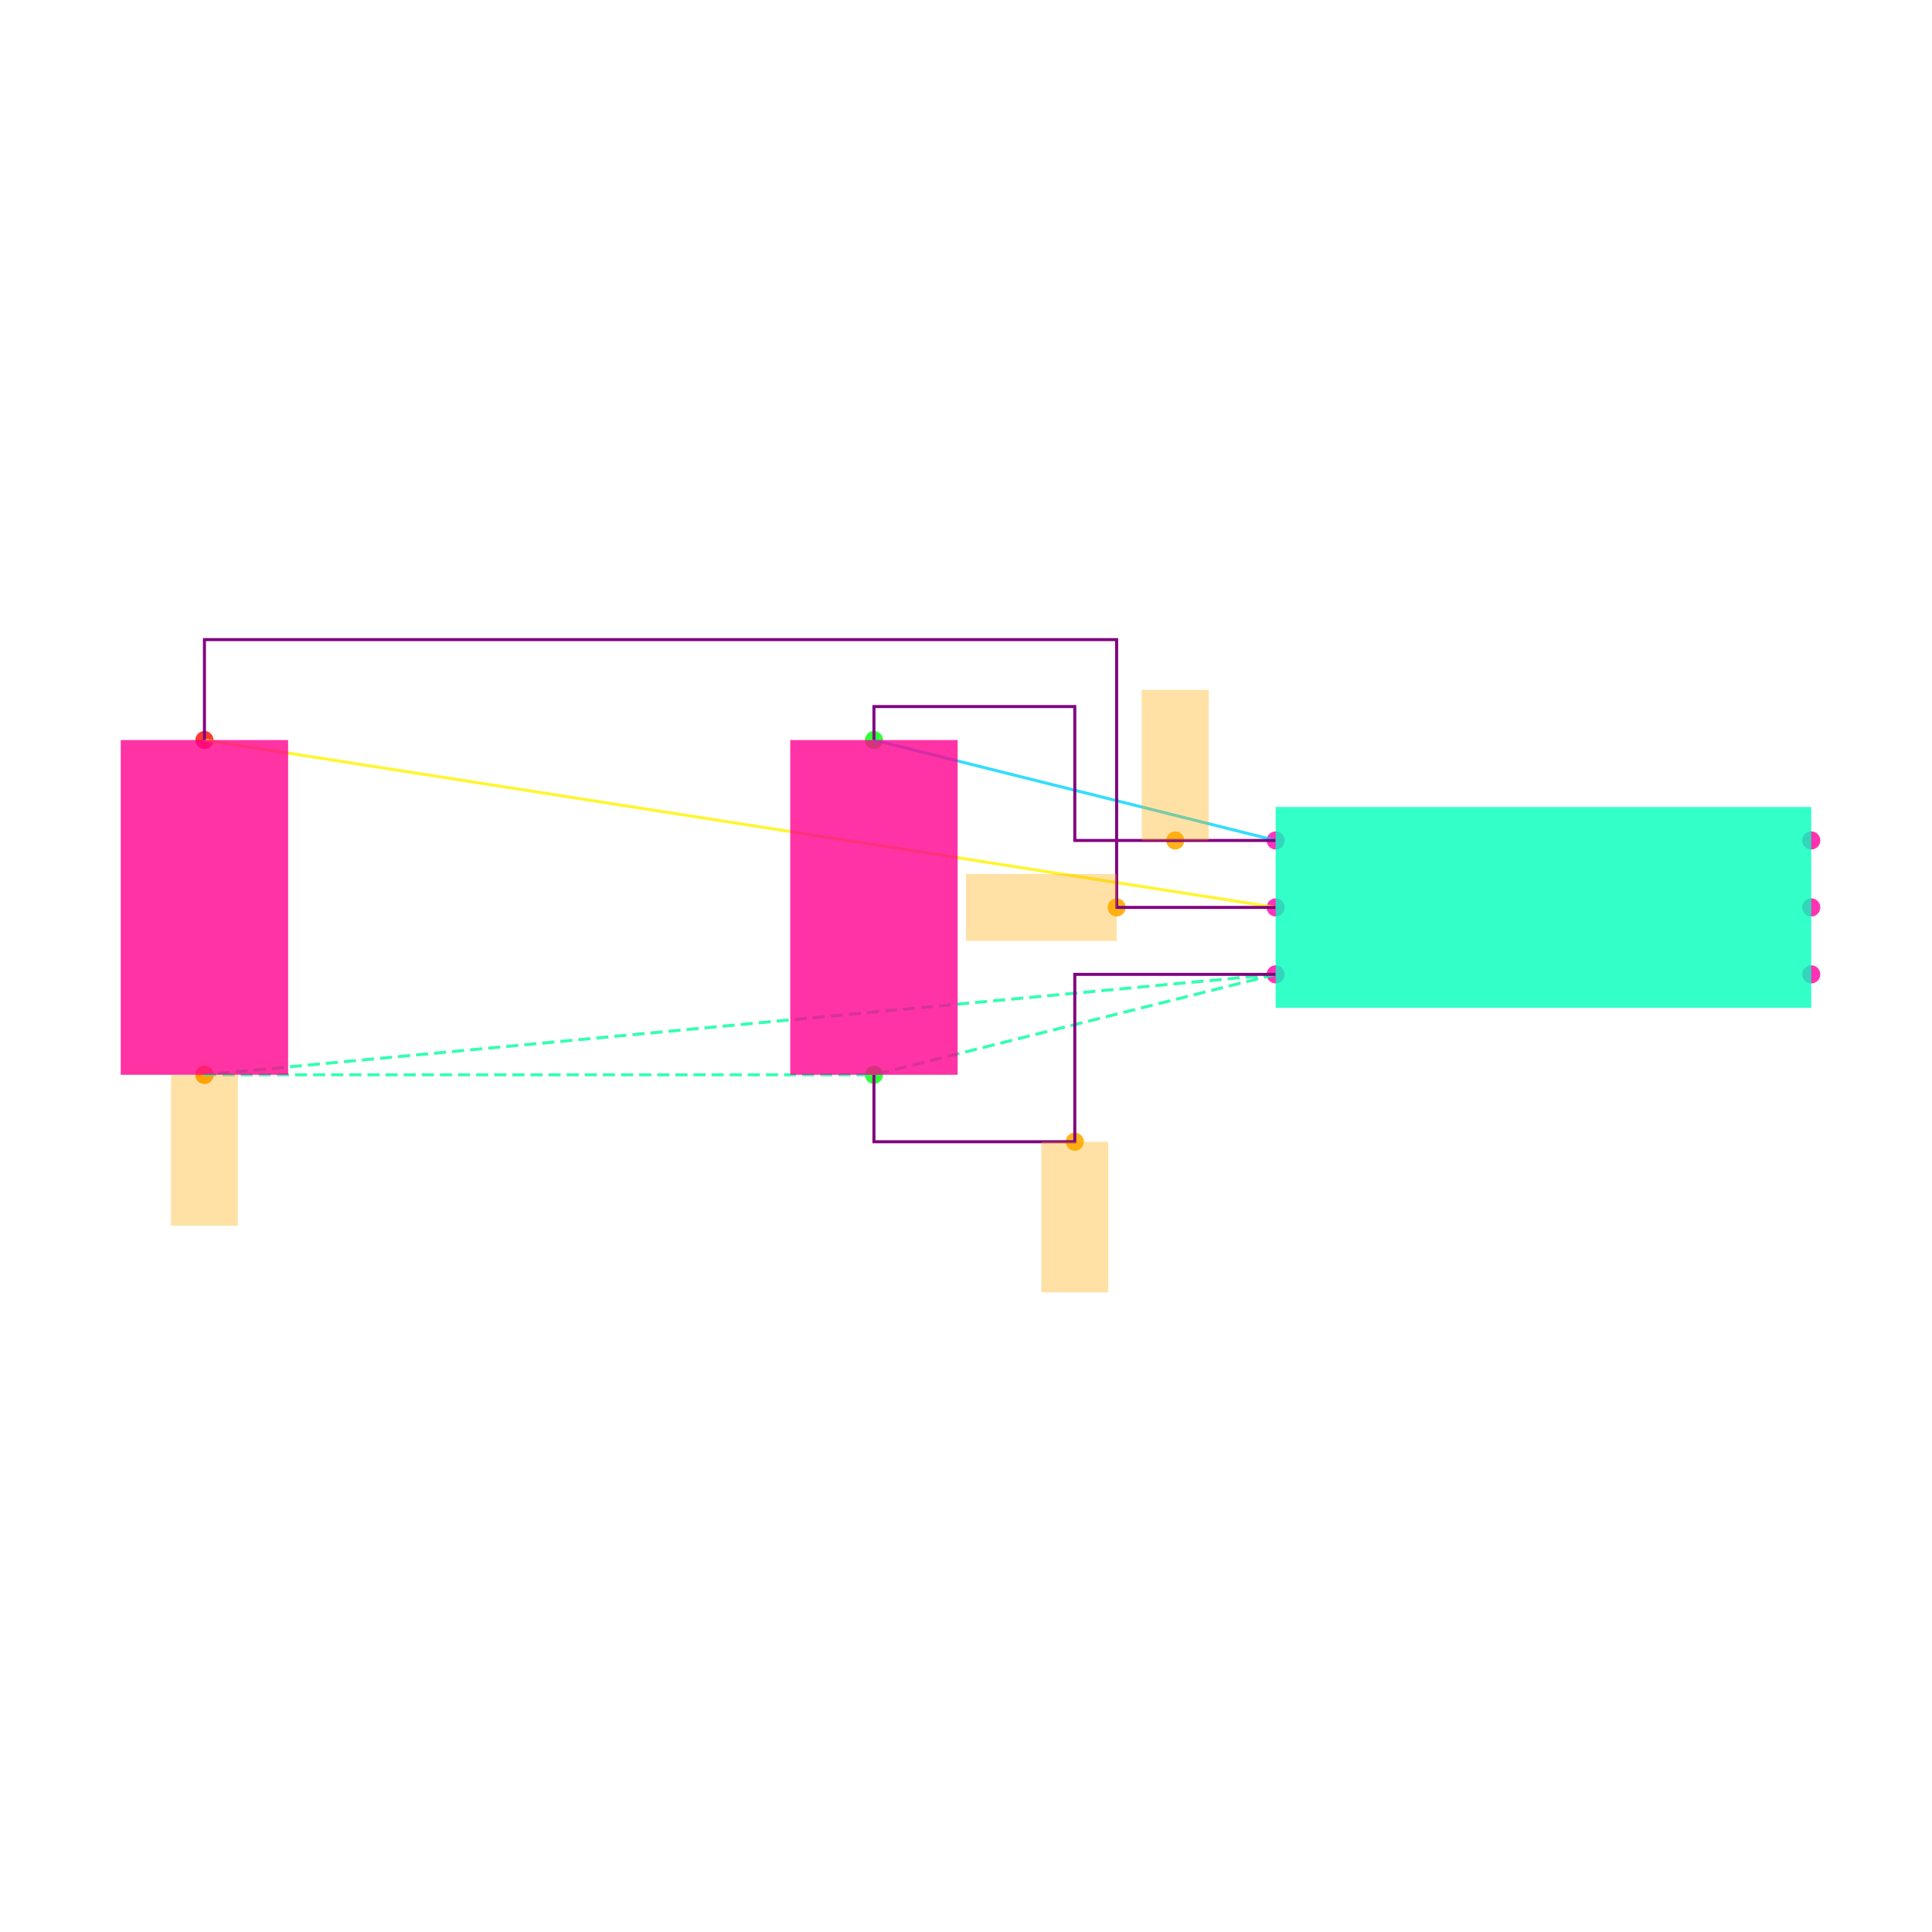
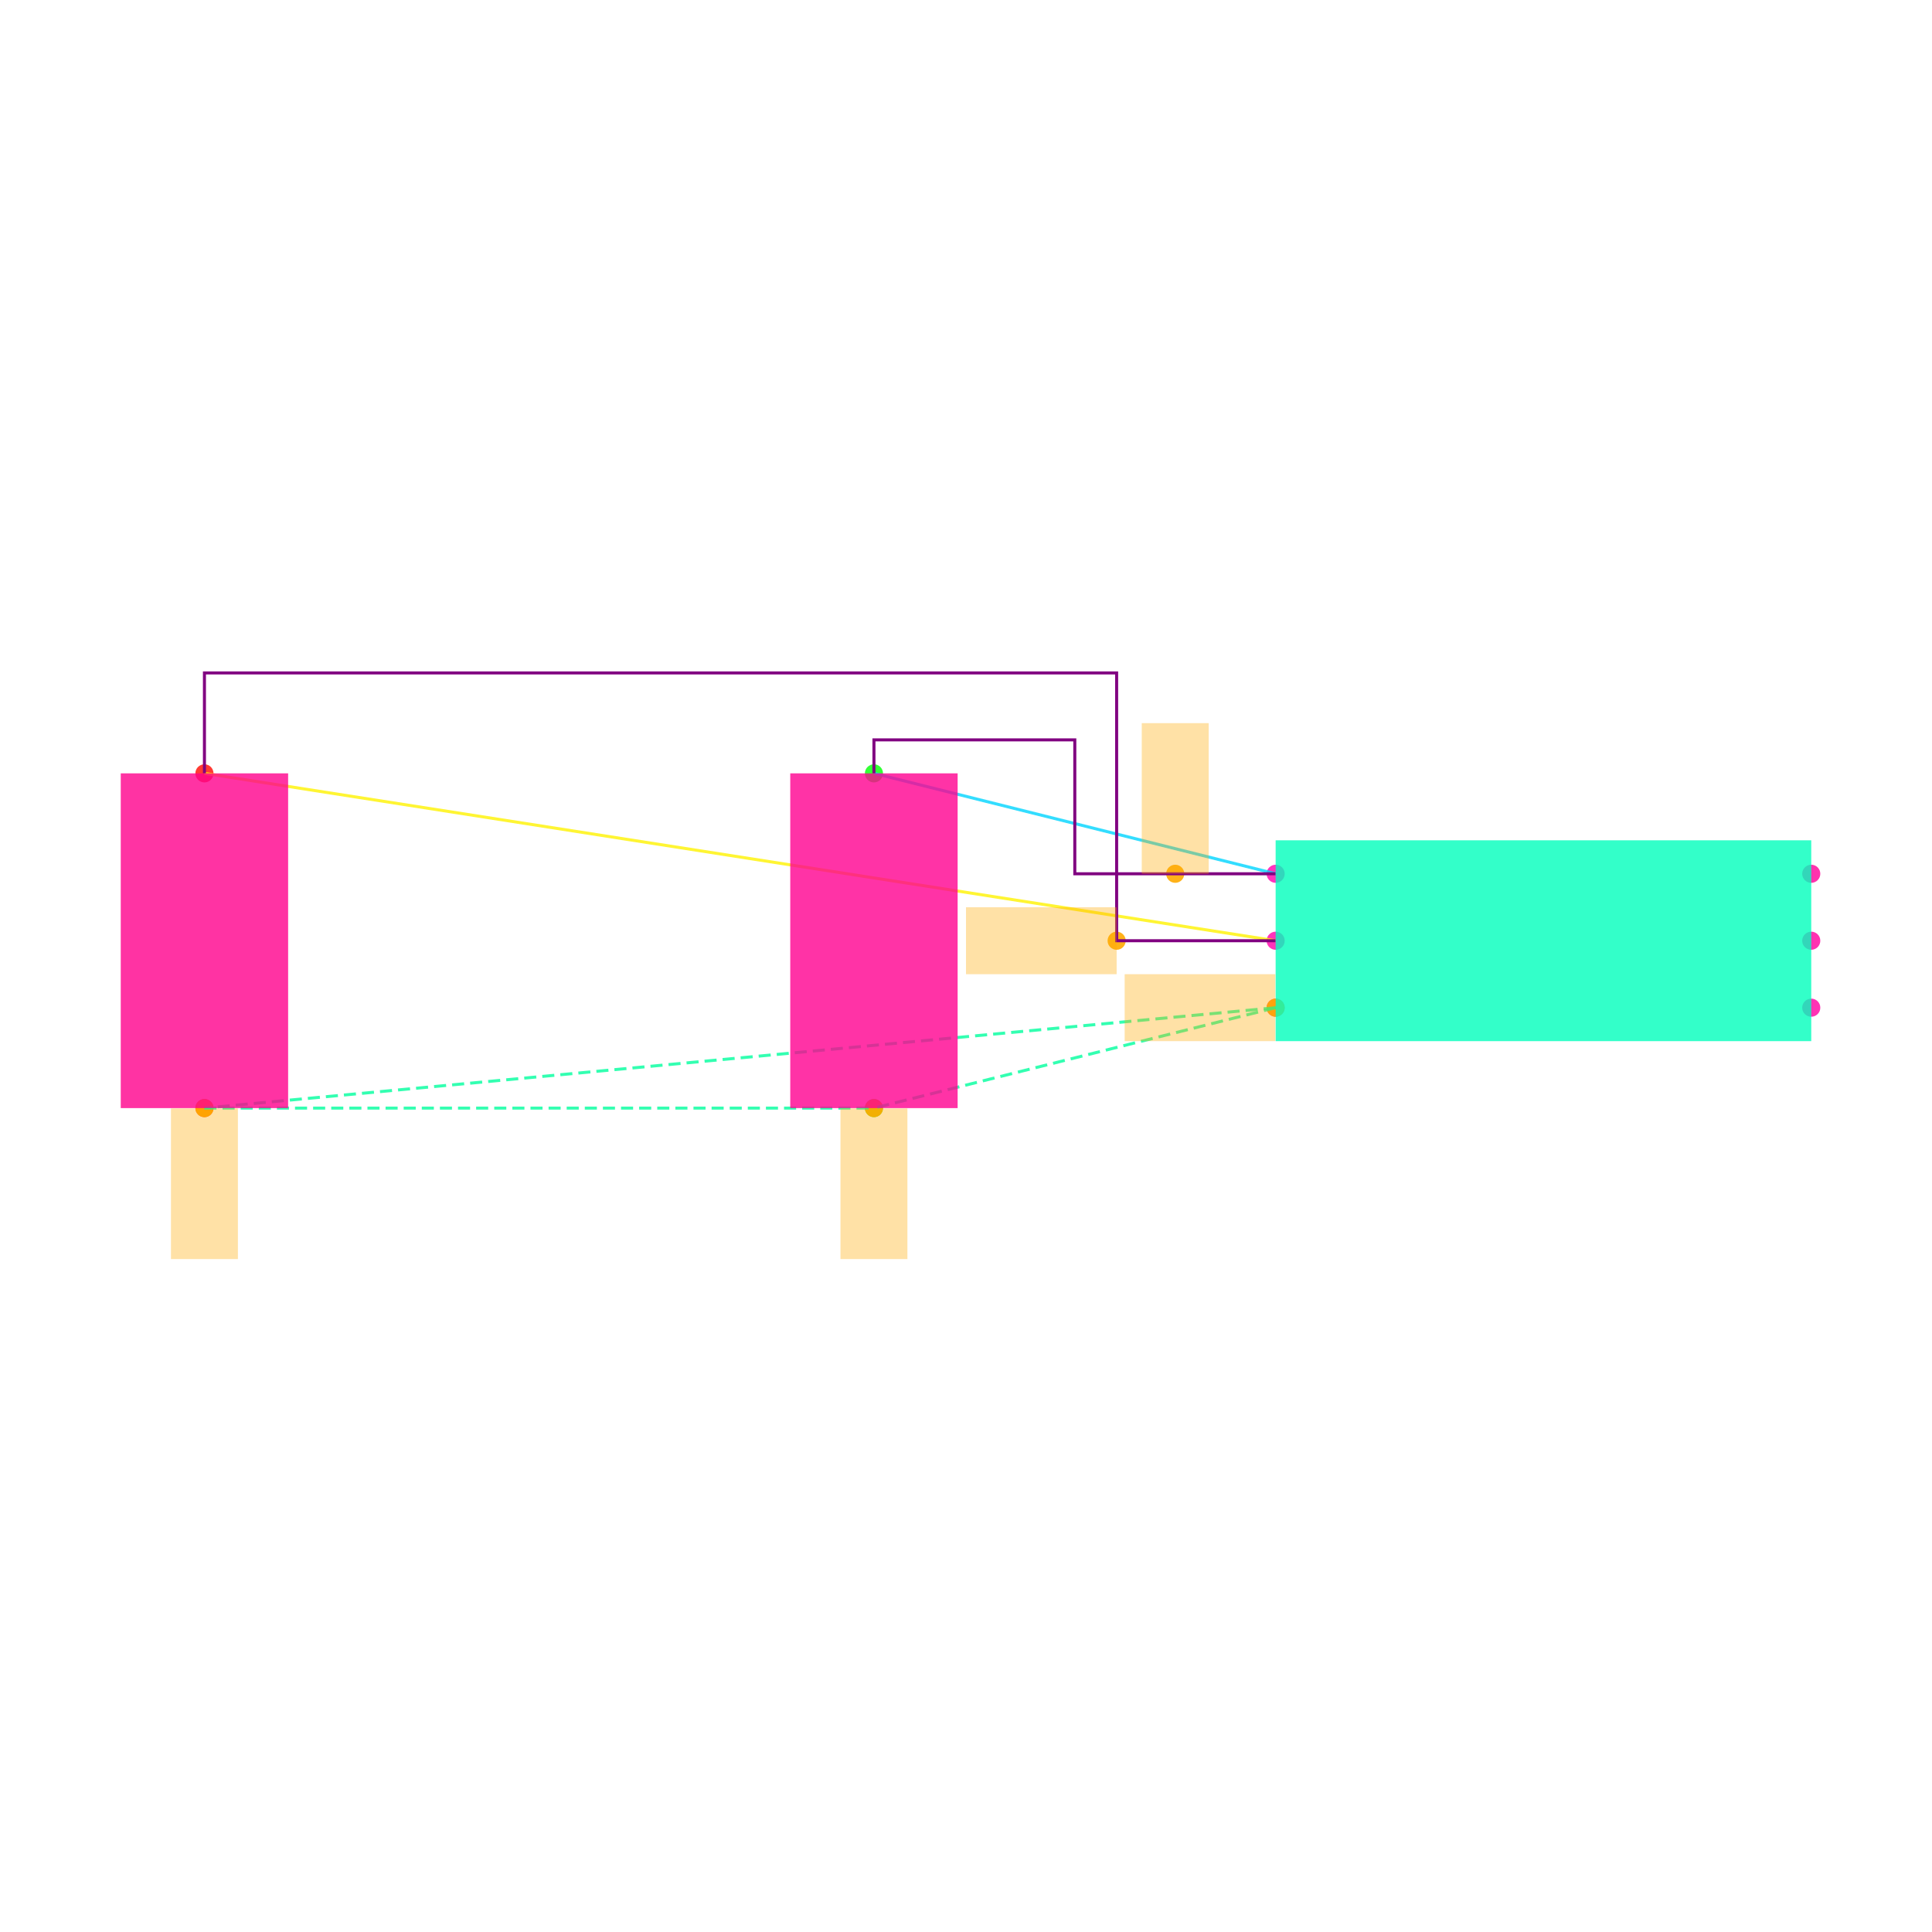
<svg xmlns="http://www.w3.org/2000/svg" width="640" height="640" viewBox="0 0 640 640">
  <rect width="100%" height="100%" fill="white" />
  <g>
-     <circle data-type="point" data-label="U1.1 x-" data-x="-0.8" data-y="0.2" cx="422.574" cy="278.416" r="3" fill="hsl(319, 100%, 50%, 0.8)" />
+     <circle data-type="point" data-label="U1.1 x-" data-x="-0.8" data-y="0.2" cx="422.574" cy="289.45" r="3" fill="hsl(319, 100%, 50%, 0.8)" />
  </g>
  <g>
-     <circle data-type="point" data-label="U1.2 x-" data-x="-0.8" data-y="0" cx="422.574" cy="300.594" r="3" fill="hsl(320, 100%, 50%, 0.8)" />
+     <circle data-type="point" data-label="U1.2 x-" data-x="-0.8" data-y="0" cx="422.574" cy="311.628" r="3" fill="hsl(320, 100%, 50%, 0.8)" />
  </g>
  <g>
-     <circle data-type="point" data-label="U1.3 x-" data-x="-0.8" data-y="-0.2" cx="422.574" cy="322.772" r="3" fill="hsl(321, 100%, 50%, 0.8)" />
+     <circle data-type="point" data-label="U1.3 x-" data-x="-0.8" data-y="-0.2" cx="422.574" cy="333.806" r="3" fill="hsl(321, 100%, 50%, 0.8)" />
  </g>
  <g>
-     <circle data-type="point" data-label="U1.4 x+" data-x="0.8" data-y="-0.2" cx="600" cy="322.772" r="3" fill="hsl(322, 100%, 50%, 0.8)" />
+     <circle data-type="point" data-label="U1.4 x+" data-x="0.8" data-y="-0.2" cx="600" cy="333.806" r="3" fill="hsl(322, 100%, 50%, 0.8)" />
  </g>
  <g>
-     <circle data-type="point" data-label="U1.5 x+" data-x="0.8" data-y="0" cx="600" cy="300.594" r="3" fill="hsl(323, 100%, 50%, 0.8)" />
+     <circle data-type="point" data-label="U1.5 x+" data-x="0.8" data-y="0" cx="600" cy="311.628" r="3" fill="hsl(323, 100%, 50%, 0.8)" />
  </g>
  <g>
-     <circle data-type="point" data-label="U1.6 x+" data-x="0.8" data-y="0.2" cx="600" cy="278.416" r="3" fill="hsl(324, 100%, 50%, 0.8)" />
+     <circle data-type="point" data-label="U1.6 x+" data-x="0.8" data-y="0.2" cx="600" cy="289.45" r="3" fill="hsl(324, 100%, 50%, 0.8)" />
  </g>
  <g>
-     <circle data-type="point" data-label="C1.1 y+" data-x="-2" data-y="0.5" cx="289.505" cy="245.149" r="3" fill="hsl(121, 100%, 50%, 0.8)" />
+     <circle data-type="point" data-label="C1.1 y+" data-x="-2" data-y="0.5" cx="289.505" cy="256.182" r="3" fill="hsl(121, 100%, 50%, 0.8)" />
  </g>
  <g>
-     <circle data-type="point" data-label="C1.2 y-" data-x="-2" data-y="-0.5" cx="289.505" cy="356.04" r="3" fill="hsl(122, 100%, 50%, 0.8)" />
+     <circle data-type="point" data-label="C1.2 y-" data-x="-2" data-y="-0.5" cx="289.505" cy="367.073" r="3" fill="hsl(122, 100%, 50%, 0.8)" />
  </g>
  <g>
-     <circle data-type="point" data-label="C2.1 y+" data-x="-4" data-y="0.5" cx="67.723" cy="245.149" r="3" fill="hsl(2, 100%, 50%, 0.8)" />
+     <circle data-type="point" data-label="C2.1 y+" data-x="-4" data-y="0.5" cx="67.723" cy="256.182" r="3" fill="hsl(2, 100%, 50%, 0.8)" />
  </g>
  <g>
-     <circle data-type="point" data-label="C2.2 y-" data-x="-4" data-y="-0.5" cx="67.723" cy="356.04" r="3" fill="hsl(3, 100%, 50%, 0.8)" />
+     <circle data-type="point" data-label="C2.2 y-" data-x="-4" data-y="-0.5" cx="67.723" cy="367.073" r="3" fill="hsl(3, 100%, 50%, 0.8)" />
  </g>
  <g>
-     <circle data-type="point" data-label="" data-x="-1.1" data-y="0.20000000000000018" cx="389.307" cy="278.416" r="3" fill="hsl(40, 100%, 50%, 0.9)" />
+     <circle data-type="point" data-label="" data-x="-1.1" data-y="0.20000000000000018" cx="389.307" cy="289.45" r="3" fill="hsl(40, 100%, 50%, 0.9)" />
  </g>
  <g>
-     <circle data-type="point" data-label="" data-x="-1.275" data-y="0" cx="369.901" cy="300.594" r="3" fill="hsl(40, 100%, 50%, 0.9)" />
+     <circle data-type="point" data-label="" data-x="-1.275" data-y="0" cx="369.901" cy="311.628" r="3" fill="hsl(40, 100%, 50%, 0.9)" />
  </g>
  <g>
-     <circle data-type="point" data-label="" data-x="-1.4" data-y="-0.7" cx="356.04" cy="378.218" r="3" fill="hsl(40, 100%, 50%, 0.9)" />
+     <circle data-type="point" data-label="" data-x="-0.8" data-y="-0.2" cx="422.574" cy="333.806" r="3" fill="hsl(40, 100%, 50%, 0.9)" />
  </g>
  <g>
-     <circle data-type="point" data-label="" data-x="-4" data-y="-0.5" cx="67.723" cy="356.04" r="3" fill="hsl(40, 100%, 50%, 0.9)" />
+     <circle data-type="point" data-label="" data-x="-4" data-y="-0.5" cx="67.723" cy="367.073" r="3" fill="hsl(40, 100%, 50%, 0.9)" />
  </g>
  <g>
-     <polyline data-points="-0.8,0.2 -2,0.5" data-type="line" data-label="" points="422.574,278.416 289.505,245.149" fill="none" stroke="hsl(190, 100%, 50%, 0.8)" stroke-width="1" />
+     <circle data-type="point" data-label="" data-x="-2" data-y="-0.5" cx="289.505" cy="367.073" r="3" fill="hsl(40, 100%, 50%, 0.9)" />
  </g>
  <g>
-     <polyline data-points="-0.8,0 -4,0.5" data-type="line" data-label="" points="422.574,300.594 67.723,245.149" fill="none" stroke="hsl(57, 100%, 50%, 0.8)" stroke-width="1" />
+     <polyline data-points="-0.8,0.2 -2,0.5" data-type="line" data-label="" points="422.574,289.45 289.505,256.182" fill="none" stroke="hsl(190, 100%, 50%, 0.8)" stroke-width="1" />
  </g>
  <g>
-     <polyline data-points="-0.8,-0.2 -4,-0.5" data-type="line" data-label="" points="422.574,322.772 67.723,356.04" fill="none" stroke="hsl(157, 100%, 50%, 0.8)" stroke-width="1" stroke-dasharray="4 2" />
+     <polyline data-points="-0.8,0 -4,0.5" data-type="line" data-label="" points="422.574,311.628 67.723,256.182" fill="none" stroke="hsl(57, 100%, 50%, 0.8)" stroke-width="1" />
  </g>
  <g>
-     <polyline data-points="-0.8,-0.2 -2,-0.5" data-type="line" data-label="" points="422.574,322.772 289.505,356.04" fill="none" stroke="hsl(157, 100%, 50%, 0.8)" stroke-width="1" stroke-dasharray="4 2" />
+     <polyline data-points="-0.8,-0.2 -4,-0.5" data-type="line" data-label="" points="422.574,333.806 67.723,367.073" fill="none" stroke="hsl(157, 100%, 50%, 0.8)" stroke-width="1" stroke-dasharray="4 2" />
  </g>
  <g>
-     <polyline data-points="-4,-0.5 -2,-0.5" data-type="line" data-label="" points="67.723,356.04 289.505,356.04" fill="none" stroke="hsl(157, 100%, 50%, 0.8)" stroke-width="1" stroke-dasharray="4 2" />
+     <polyline data-points="-0.8,-0.2 -2,-0.5" data-type="line" data-label="" points="422.574,333.806 289.505,367.073" fill="none" stroke="hsl(157, 100%, 50%, 0.8)" stroke-width="1" stroke-dasharray="4 2" />
  </g>
  <g>
-     <polyline data-points="-0.8,0.20000000000000018 -1.4,0.20000000000000018 -1.4,0.6 -2,0.6 -2,0.5" data-type="line" data-label="" points="422.574,278.416 356.04,278.416 356.04,234.059 289.505,234.059 289.505,245.149" fill="none" stroke="purple" stroke-width="1" />
+     <polyline data-points="-4,-0.5 -2,-0.5" data-type="line" data-label="" points="67.723,367.073 289.505,367.073" fill="none" stroke="hsl(157, 100%, 50%, 0.8)" stroke-width="1" stroke-dasharray="4 2" />
  </g>
  <g>
-     <polyline data-points="-0.7999999999999998,0 -1.275,0 -1.275,0.8000000000000002 -4,0.8000000000000002 -4,0.5" data-type="line" data-label="" points="422.574,300.594 369.901,300.594 369.901,211.881 67.723,211.881 67.723,245.149" fill="none" stroke="purple" stroke-width="1" />
+     <polyline data-points="-0.8,0.20000000000000018 -1.4,0.20000000000000018 -1.4,0.6 -2,0.6 -2,0.5" data-type="line" data-label="" points="422.574,289.45 356.04,289.45 356.04,245.093 289.505,245.093 289.505,256.182" fill="none" stroke="purple" stroke-width="1" />
  </g>
  <g>
-     <polyline data-points="-0.8,-0.20000000000000018 -1.4,-0.20000000000000018 -1.4,-0.7 -2,-0.7 -2,-0.5" data-type="line" data-label="" points="422.574,322.772 356.04,322.772 356.04,378.218 289.505,378.218 289.505,356.04" fill="none" stroke="purple" stroke-width="1" />
+     <polyline data-points="-0.7999999999999998,0 -1.275,0 -1.275,0.8000000000000002 -4,0.8000000000000002 -4,0.5" data-type="line" data-label="" points="422.574,311.628 369.901,311.628 369.901,222.915 67.723,222.915 67.723,256.182" fill="none" stroke="purple" stroke-width="1" />
  </g>
  <g>
-     <rect data-type="rect" data-label="U1" data-x="0" data-y="0" x="422.574" y="267.327" width="177.426" height="66.535" fill="hsl(164, 100%, 50%, 0.8)" stroke="black" stroke-width="0.009" />
+     <rect data-type="rect" data-label="U1" data-x="0" data-y="0" x="422.574" y="278.36" width="177.426" height="66.535" fill="hsl(164, 100%, 50%, 0.8)" stroke="black" stroke-width="0.009" />
  </g>
  <g>
-     <rect data-type="rect" data-label="C1" data-x="-2" data-y="0" x="261.782" y="245.149" width="55.446" height="110.891" fill="hsl(326, 100%, 50%, 0.8)" stroke="black" stroke-width="0.009" />
+     <rect data-type="rect" data-label="C1" data-x="-2" data-y="0" x="261.782" y="256.182" width="55.446" height="110.891" fill="hsl(326, 100%, 50%, 0.8)" stroke="black" stroke-width="0.009" />
  </g>
  <g>
-     <rect data-type="rect" data-label="C2" data-x="-4" data-y="0" x="40" y="245.149" width="55.446" height="110.891" fill="hsl(327, 100%, 50%, 0.8)" stroke="black" stroke-width="0.009" />
+     <rect data-type="rect" data-label="C2" data-x="-4" data-y="0" x="40" y="256.182" width="55.446" height="110.891" fill="hsl(327, 100%, 50%, 0.8)" stroke="black" stroke-width="0.009" />
  </g>
  <g>
-     <rect data-type="rect" data-label="" data-x="-1.1" data-y="0.42500000000000016" x="378.218" y="228.515" width="22.178" height="49.901" fill="hsl(40, 100%, 50%, 0.35)" stroke="black" stroke-width="0.009" />
+     <rect data-type="rect" data-label="" data-x="-1.1" data-y="0.42500000000000016" x="378.218" y="239.549" width="22.178" height="49.901" fill="hsl(40, 100%, 50%, 0.35)" stroke="black" stroke-width="0.009" />
  </g>
  <g>
-     <rect data-type="rect" data-label="" data-x="-1.5" data-y="0" x="320" y="289.505" width="49.901" height="22.178" fill="hsl(40, 100%, 50%, 0.35)" stroke="black" stroke-width="0.009" />
+     <rect data-type="rect" data-label="" data-x="-1.5" data-y="0" x="320" y="300.539" width="49.901" height="22.178" fill="hsl(40, 100%, 50%, 0.35)" stroke="black" stroke-width="0.009" />
  </g>
  <g>
-     <rect data-type="rect" data-label="" data-x="-1.4" data-y="-0.9249999999999999" x="344.95" y="378.218" width="22.178" height="49.901" fill="hsl(40, 100%, 50%, 0.35)" stroke="black" stroke-width="0.009" />
+     <rect data-type="rect" data-label="" data-x="-1.026" data-y="-0.2" x="372.562" y="322.717" width="49.901" height="22.178" fill="hsl(40, 100%, 50%, 0.35)" stroke="black" stroke-width="0.009" />
  </g>
  <g>
-     <rect data-type="rect" data-label="" data-x="-4" data-y="-0.726" x="56.634" y="356.15" width="22.178" height="49.901" fill="hsl(40, 100%, 50%, 0.35)" stroke="black" stroke-width="0.009" />
+     <rect data-type="rect" data-label="" data-x="-4" data-y="-0.726" x="56.634" y="367.184" width="22.178" height="49.901" fill="hsl(40, 100%, 50%, 0.35)" stroke="black" stroke-width="0.009" />
+   </g>
+   <g>
+     <rect data-type="rect" data-label="" data-x="-2" data-y="-0.726" x="278.416" y="367.184" width="22.178" height="49.901" fill="hsl(40, 100%, 50%, 0.35)" stroke="black" stroke-width="0.009" />
  </g>
  <g id="crosshair" style="display: none">
    <line id="crosshair-h" y1="0" y2="640" stroke="#666" stroke-width="0.5" />
    <line id="crosshair-v" x1="0" x2="640" stroke="#666" stroke-width="0.5" />
    <text id="coordinates" font-family="monospace" font-size="12" fill="#666" />
  </g>
</svg>
